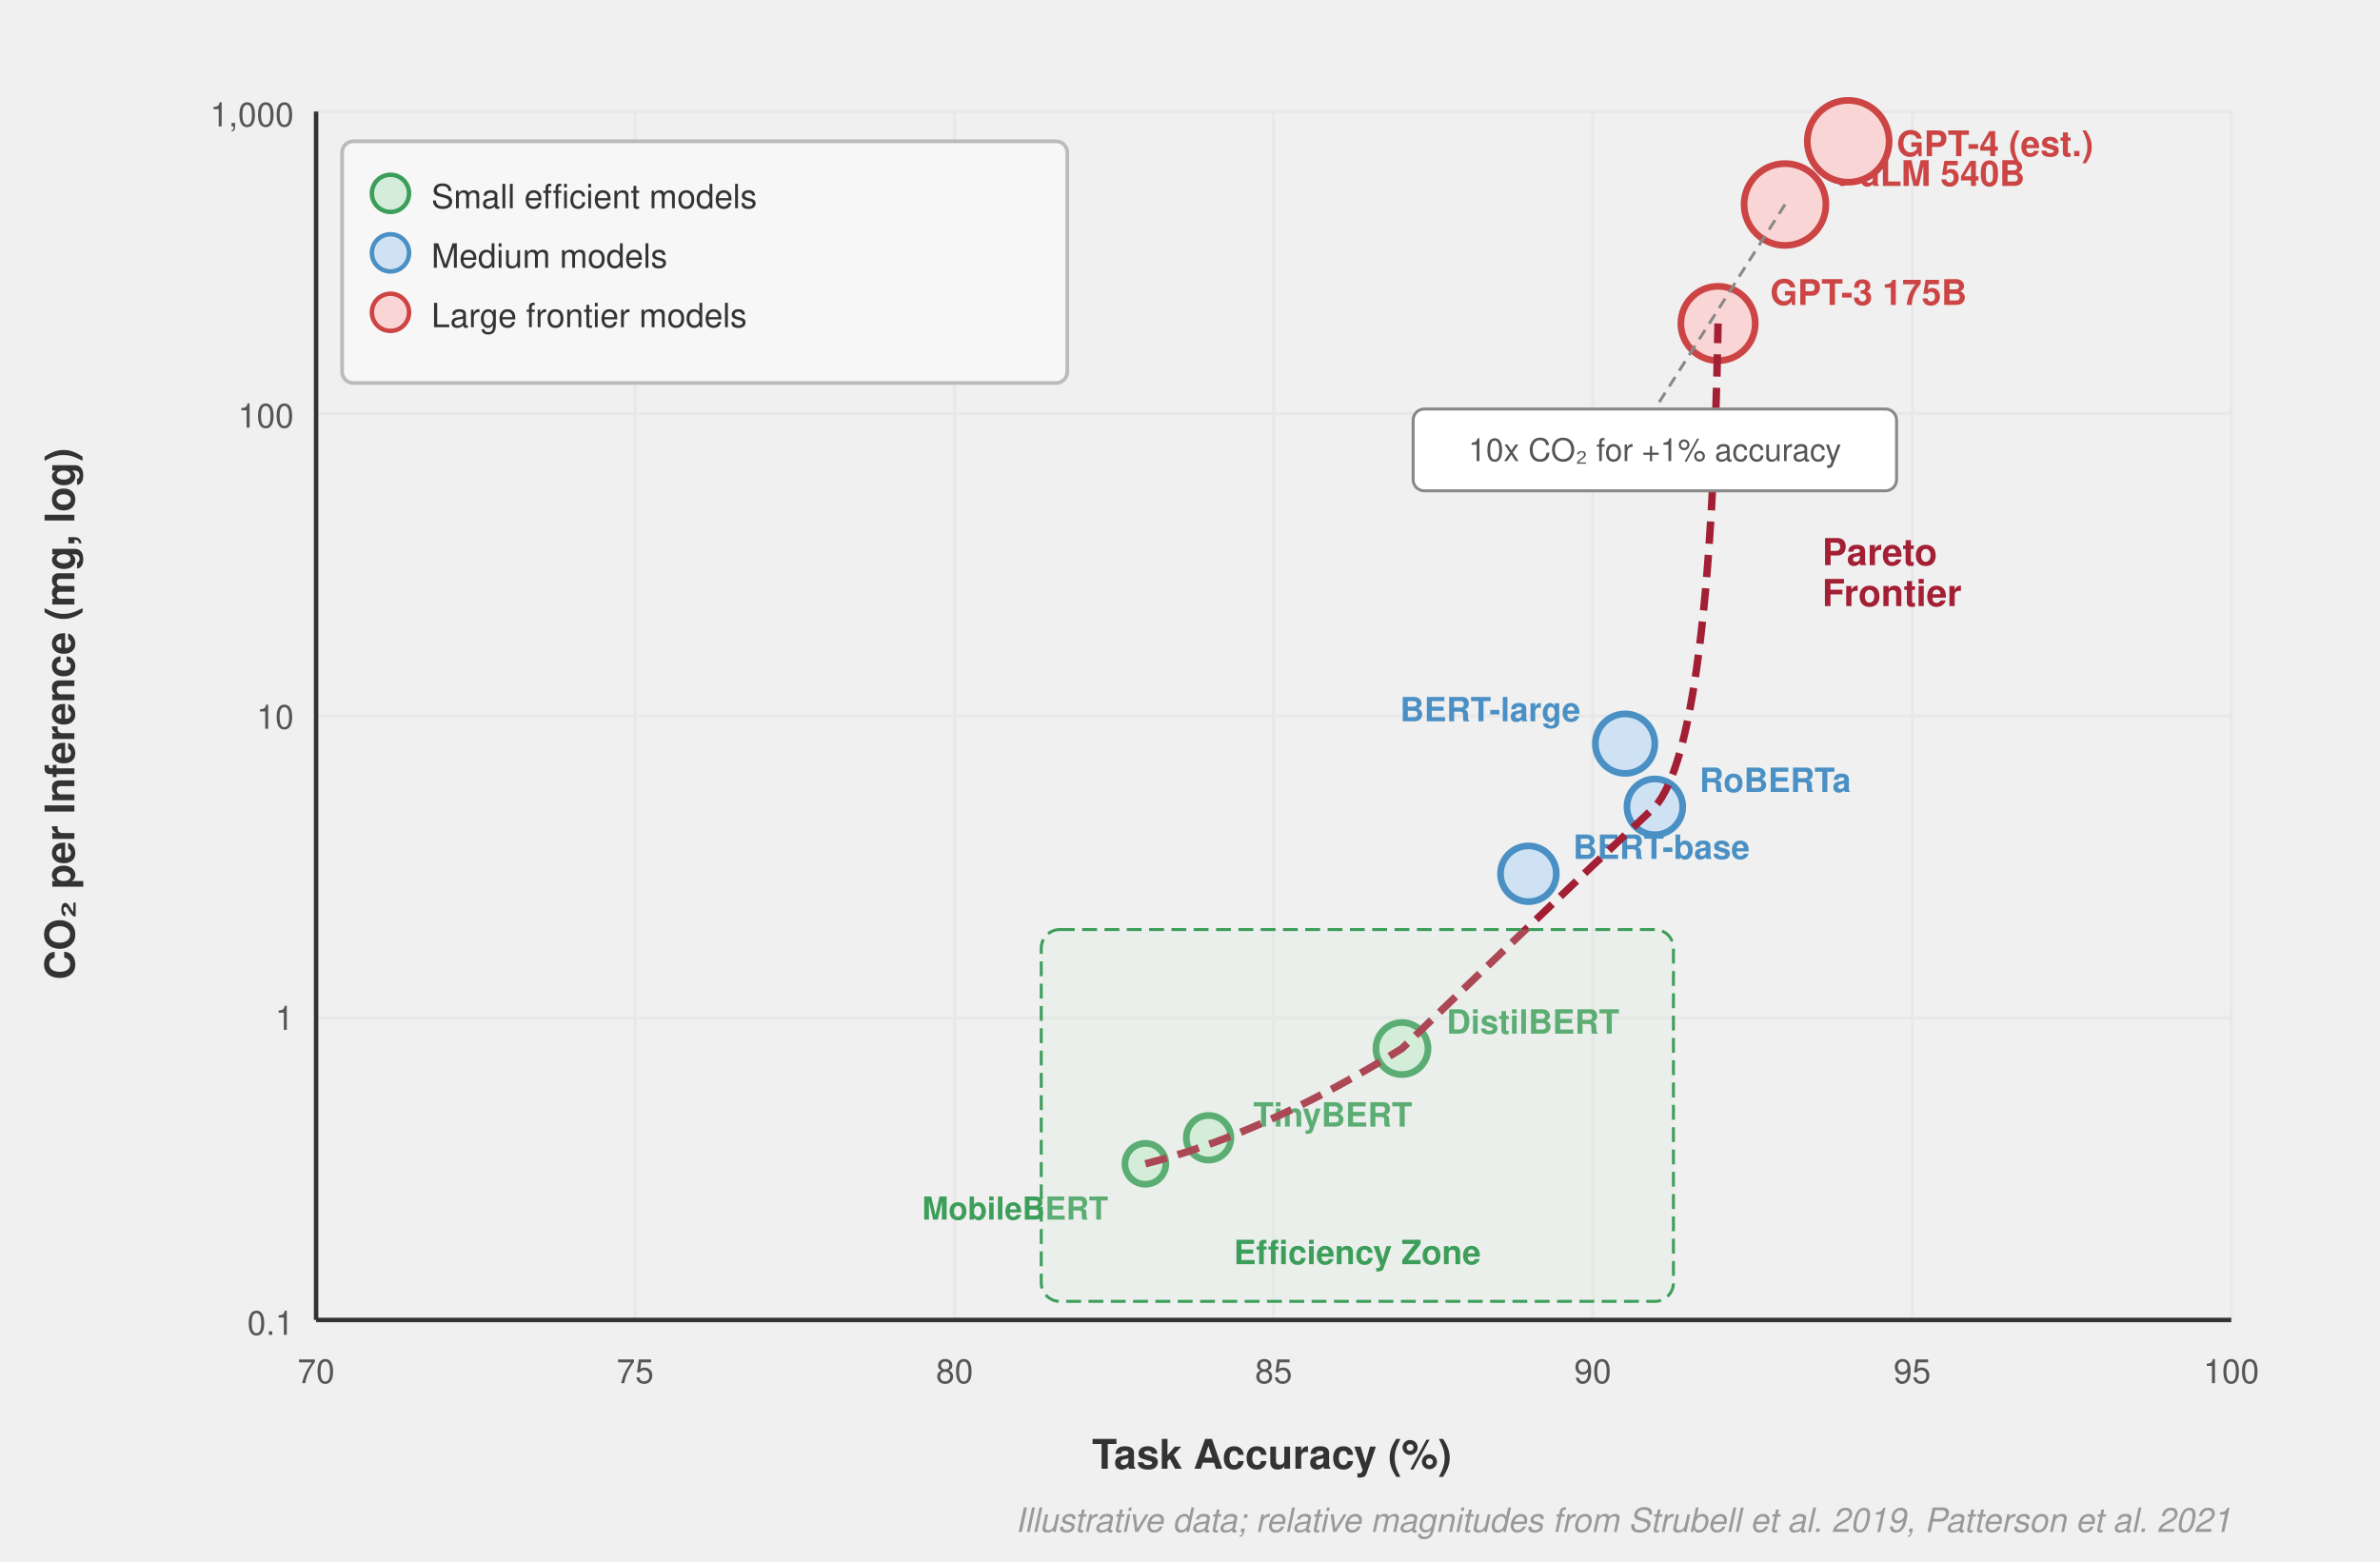
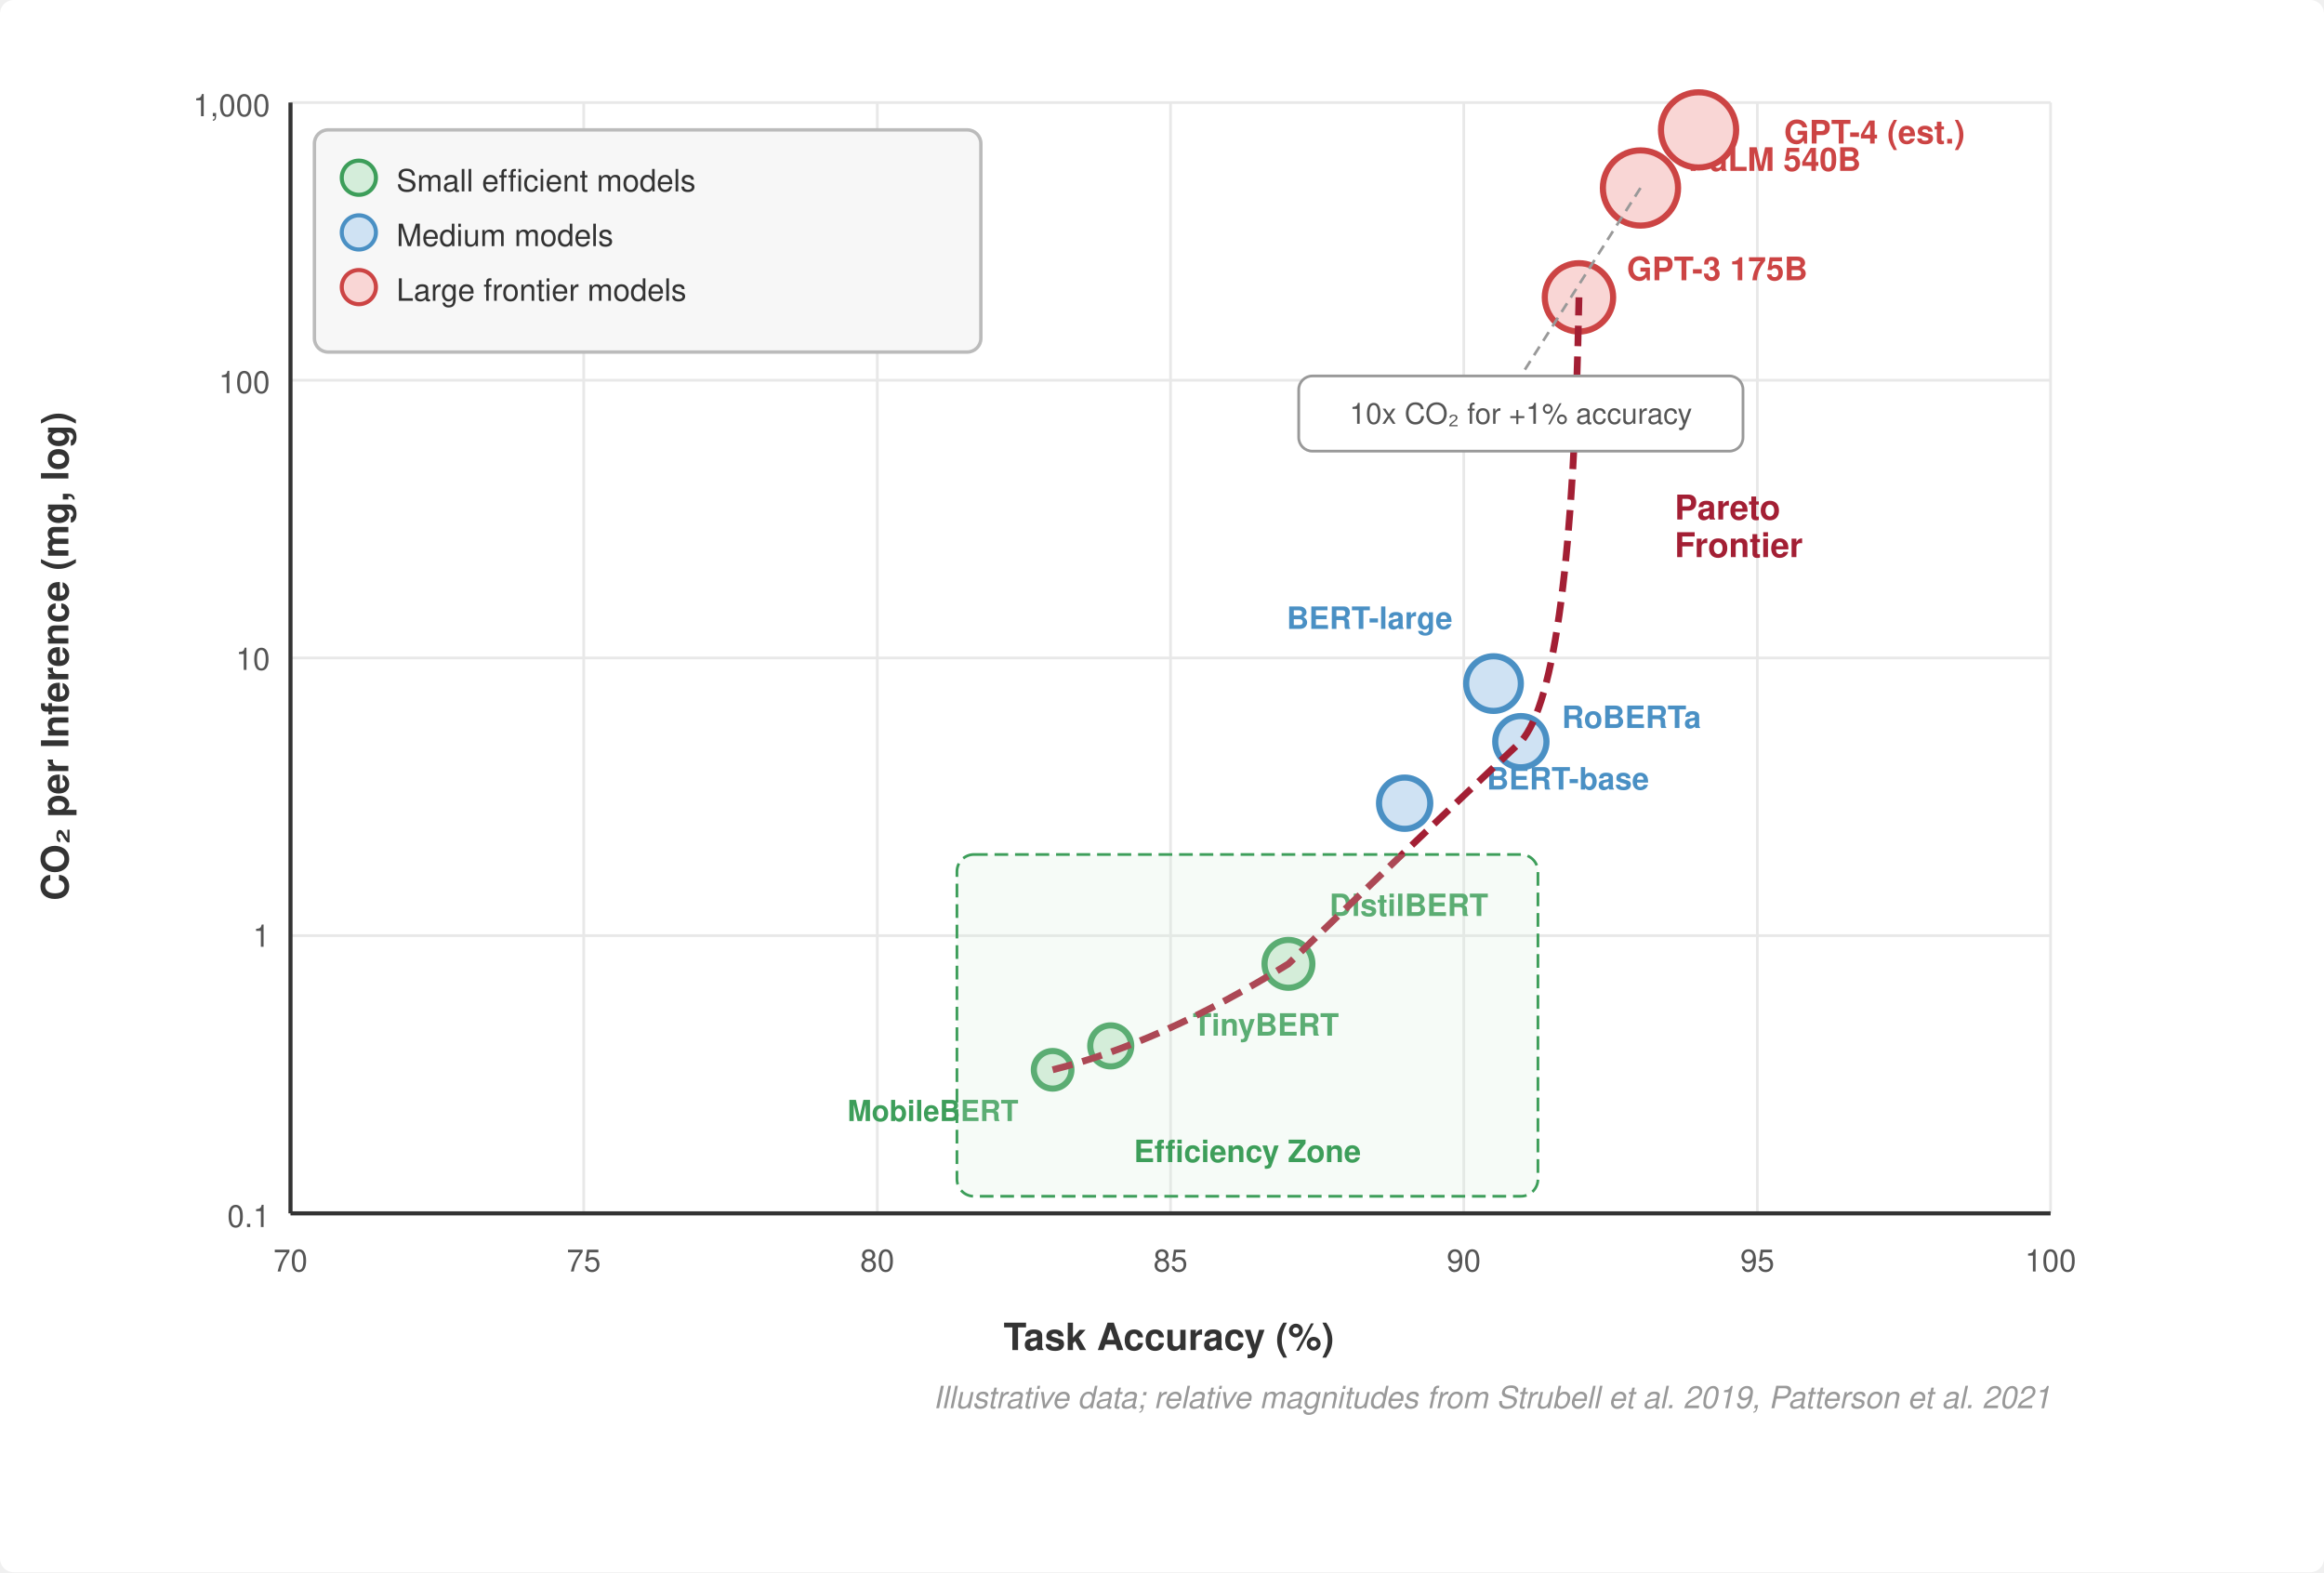
- <svg xmlns="http://www.w3.org/2000/svg" viewBox="0 0 640 420" font-family="Helvetica Neue, Helvetica, Arial, sans-serif">
+ <svg xmlns="http://www.w3.org/2000/svg" viewBox="0 0 680 460" font-family="Helvetica Neue, Helvetica, Arial, sans-serif">
+   <rect width="680" height="460" fill="#fff" rx="4" />
  <defs>
-     <marker id="arrow-cb" markerWidth="8" markerHeight="6" refX="8" refY="3" orient="auto">
+     <marker id="arrow-cb" markerWidth="8" markerHeight="6" refX="7" refY="3" orient="auto">
      <path d="M0,0 L8,3 L0,6 Z" fill="#333" />
    </marker>
  </defs>
  <g stroke="#e8e8e8" stroke-width="0.8">
    <line x1="85" y1="355" x2="600" y2="355" />
    <line x1="85" y1="273.75" x2="600" y2="273.75" />
    <line x1="85" y1="192.5" x2="600" y2="192.5" />
    <line x1="85" y1="111.25" x2="600" y2="111.25" />
    <line x1="85" y1="30" x2="600" y2="30" />
    <line x1="85" y1="30" x2="85" y2="355" />
    <line x1="170.8" y1="30" x2="170.8" y2="355" />
    <line x1="256.7" y1="30" x2="256.7" y2="355" />
    <line x1="342.5" y1="30" x2="342.5" y2="355" />
    <line x1="428.3" y1="30" x2="428.3" y2="355" />
    <line x1="514.2" y1="30" x2="514.2" y2="355" />
    <line x1="600" y1="30" x2="600" y2="355" />
  </g>
  <line x1="85" y1="355" x2="600" y2="355" stroke="#333" stroke-width="1.2" />
  <line x1="85" y1="30" x2="85" y2="355" stroke="#333" stroke-width="1.2" />
  <g font-size="9" fill="#555" text-anchor="end">
    <text x="79" y="359">0.1</text>
    <text x="79" y="277">1</text>
    <text x="79" y="196">10</text>
    <text x="79" y="115">100</text>
    <text x="79" y="34">1,000</text>
  </g>
  <text x="20" y="192" text-anchor="middle" font-size="11" font-weight="600" fill="#333" transform="rotate(-90,20,192)">CO₂ per Inference (mg, log)</text>
  <g font-size="9" fill="#555" text-anchor="middle">
    <text x="85" y="372">70</text>
    <text x="170.8" y="372">75</text>
    <text x="256.7" y="372">80</text>
    <text x="342.5" y="372">85</text>
    <text x="428.3" y="372">90</text>
    <text x="514.2" y="372">95</text>
    <text x="600" y="372">100</text>
  </g>
  <text x="342" y="395" text-anchor="middle" font-size="11" font-weight="600" fill="#333">Task Accuracy (%)</text>
  <circle cx="377" cy="282" r="7" fill="#d4edda" stroke="#3d9e5a" stroke-width="1.8" />
-   <text x="389" y="278" font-size="9" font-weight="700" fill="#3d9e5a">DistilBERT</text>
+   <text x="389" y="268.0" font-size="9" font-weight="700" fill="#3d9e5a">DistilBERT</text>
  <circle cx="325" cy="306" r="6" fill="#d4edda" stroke="#3d9e5a" stroke-width="1.8" />
-   <text x="337" y="303" font-size="9" font-weight="700" fill="#3d9e5a">TinyBERT</text>
+   <text x="349.0" y="303" font-size="9" font-weight="700" fill="#3d9e5a">TinyBERT</text>
  <circle cx="308" cy="313" r="5.5" fill="#d4edda" stroke="#3d9e5a" stroke-width="1.8" />
  <text x="298" y="328" font-size="8.5" font-weight="700" fill="#3d9e5a" text-anchor="end">MobileBERT</text>
  <circle cx="411" cy="235" r="7.5" fill="#cfe2f3" stroke="#4a90c4" stroke-width="1.8" />
-   <text x="423" y="231" font-size="9" font-weight="700" fill="#4a90c4">BERT-base</text>
+   <text x="435.0" y="231" font-size="9" font-weight="700" fill="#4a90c4">BERT-base</text>
  <circle cx="445" cy="217" r="7.5" fill="#cfe2f3" stroke="#4a90c4" stroke-width="1.8" />
  <text x="457" y="213" font-size="9" font-weight="700" fill="#4a90c4">RoBERTa</text>
  <circle cx="437" cy="200" r="8" fill="#cfe2f3" stroke="#4a90c4" stroke-width="1.8" />
-   <text x="425" y="194" font-size="9" font-weight="700" fill="#4a90c4" text-anchor="end">BERT-large</text>
+   <text x="425" y="184.0" font-size="9" font-weight="700" fill="#4a90c4" text-anchor="end">BERT-large</text>
  <circle cx="462" cy="87" r="10" fill="#f9d6d5" stroke="#c44" stroke-width="1.8" />
  <text x="476" y="82" font-size="9.5" font-weight="700" fill="#c44">GPT-3 175B</text>
  <circle cx="480" cy="55" r="11" fill="#f9d6d5" stroke="#c44" stroke-width="1.8" />
  <text x="494" y="50" font-size="9.5" font-weight="700" fill="#c44">PaLM 540B</text>
  <circle cx="497" cy="38" r="11" fill="#f9d6d5" stroke="#c44" stroke-width="1.8" />
-   <text x="510" y="42" font-size="9.5" font-weight="700" fill="#c44">GPT-4 (est.)</text>
+   <text x="522.0" y="42" font-size="9.5" font-weight="700" fill="#c44">GPT-4 (est.)</text>
  <path d="M308,313 Q340,305 377,282 Q410,250 445,217 Q460,200 462,87" fill="none" stroke="#a31f34" stroke-width="2" stroke-dasharray="6,3" />
  <text x="490" y="152" font-size="10" font-weight="700" fill="#a31f34">Pareto</text>
  <text x="490" y="163" font-size="10" font-weight="700" fill="#a31f34">Frontier</text>
-   <line x1="480" y1="55" x2="445" y2="110" stroke="#888" stroke-width="0.8" stroke-dasharray="3,2" />
-   <rect x="380" y="110" width="130" height="22" rx="3" fill="white" stroke="#888" stroke-width="0.8" />
+   <line x1="480" y1="55" x2="445" y2="110" stroke="#999" stroke-width="0.8" stroke-dasharray="3,2" />
+   <rect x="380" y="110" width="130" height="22" rx="4" fill="#fff" stroke="#999" stroke-width="0.8" />
  <text x="445" y="124" text-anchor="middle" font-size="8.5" fill="#555">10x CO₂ for +1% accuracy</text>
  <rect x="280" y="250" width="170" height="100" rx="5" fill="#d4edda" fill-opacity="0.2" stroke="#3d9e5a" stroke-width="0.8" stroke-dasharray="4,2" />
  <text x="365" y="340" text-anchor="middle" font-size="9" font-weight="700" fill="#3d9e5a">Efficiency Zone</text>
-   <rect x="92" y="38" width="195" height="65" rx="3" fill="#f7f7f7" stroke="#bbb" stroke-width="1" />
+   <rect x="92" y="38" width="195" height="65" rx="4" fill="#f7f7f7" stroke="#bbb" stroke-width="1" />
  <circle cx="105" cy="52" r="5" fill="#d4edda" stroke="#3d9e5a" stroke-width="1.2" />
  <text x="116" y="56" font-size="9" fill="#333">Small efficient models</text>
  <circle cx="105" cy="68" r="5" fill="#cfe2f3" stroke="#4a90c4" stroke-width="1.2" />
  <text x="116" y="72" font-size="9" fill="#333">Medium models</text>
  <circle cx="105" cy="84" r="5" fill="#f9d6d5" stroke="#c44" stroke-width="1.2" />
  <text x="116" y="88" font-size="9" fill="#333">Large frontier models</text>
  <text x="600" y="412" text-anchor="end" font-size="9" fill="#999" font-style="italic">Illustrative data; relative magnitudes from Strubell et al. 2019, Patterson et al. 2021</text>
</svg>
